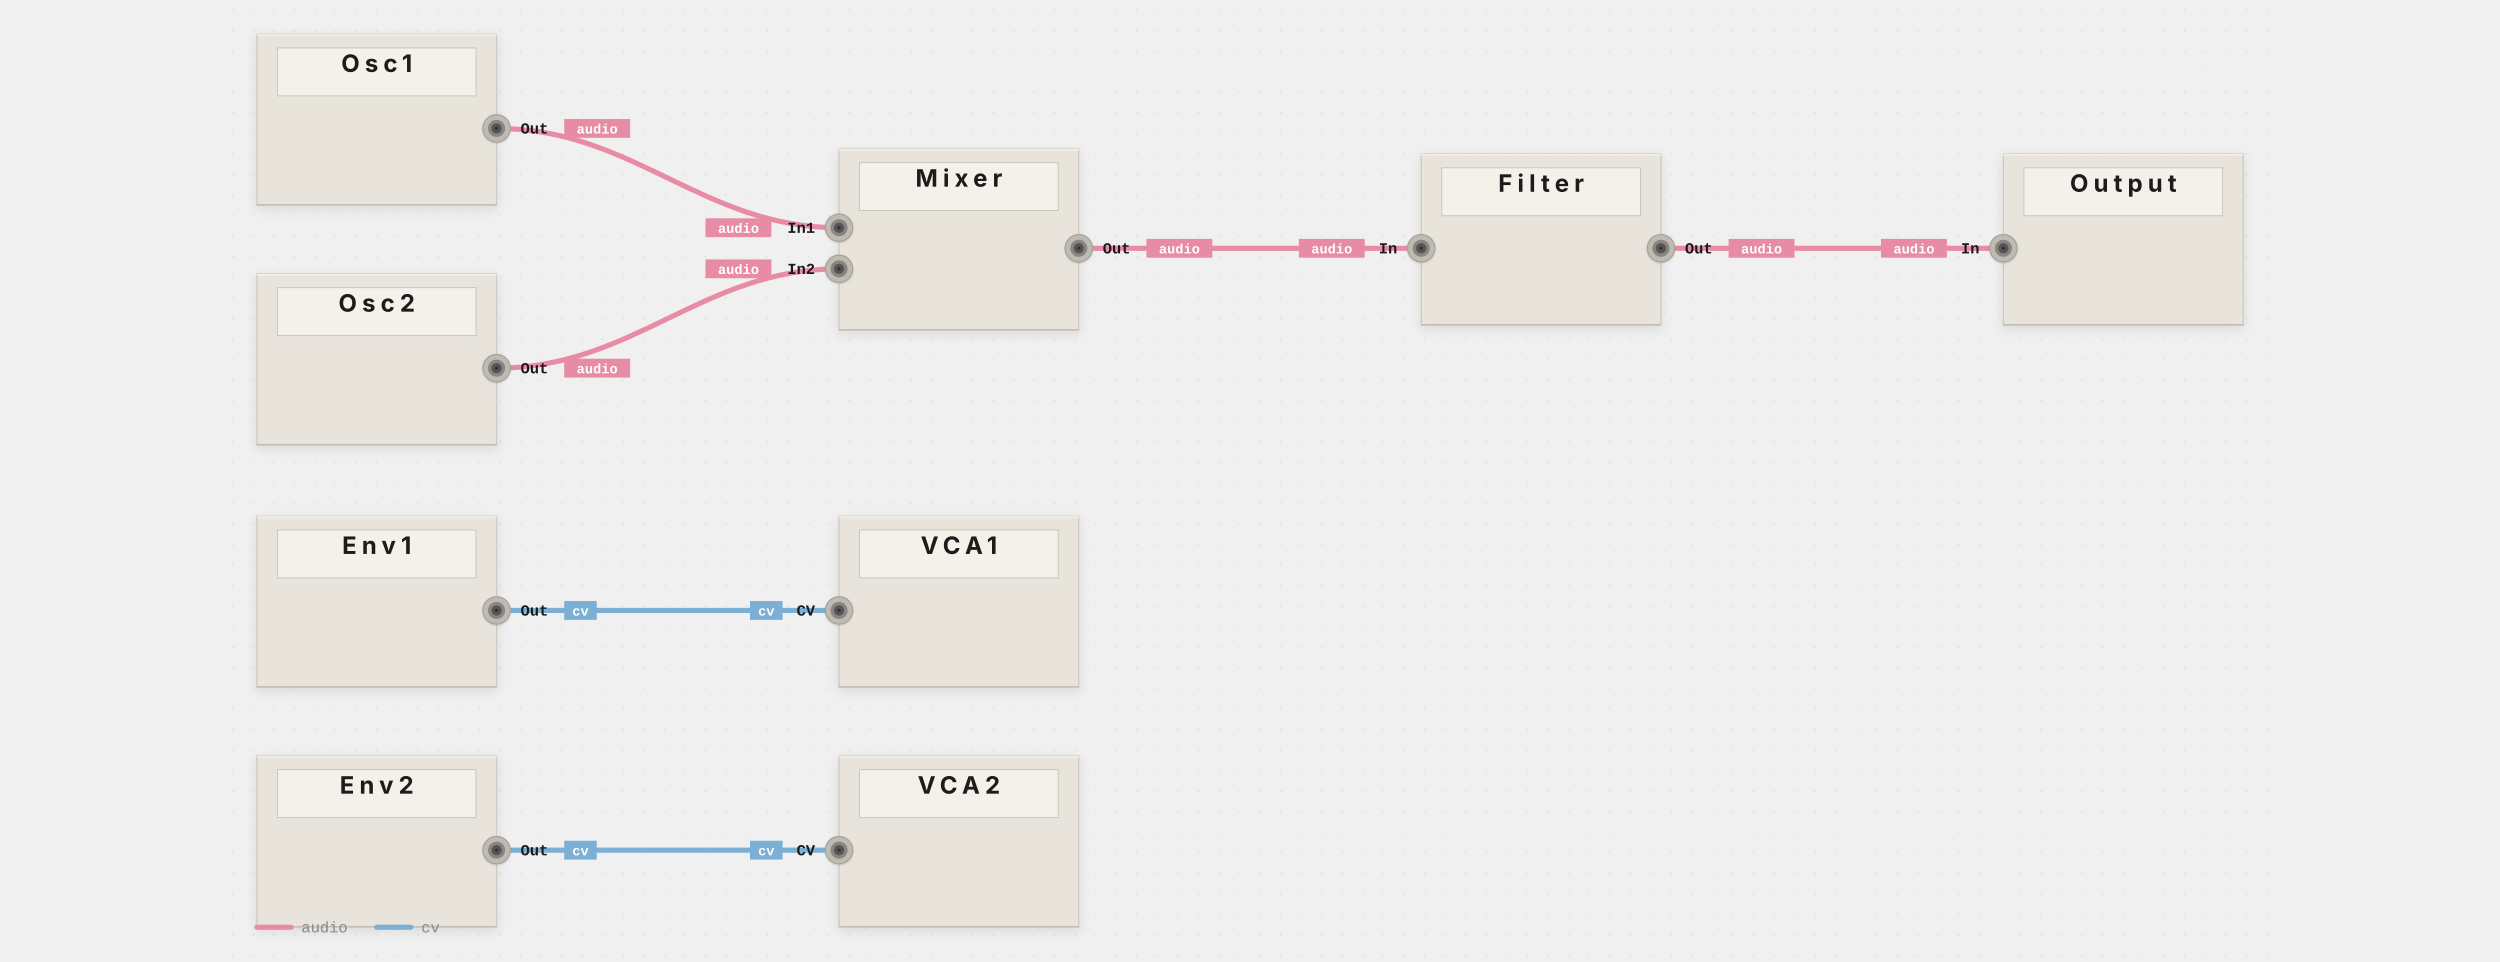
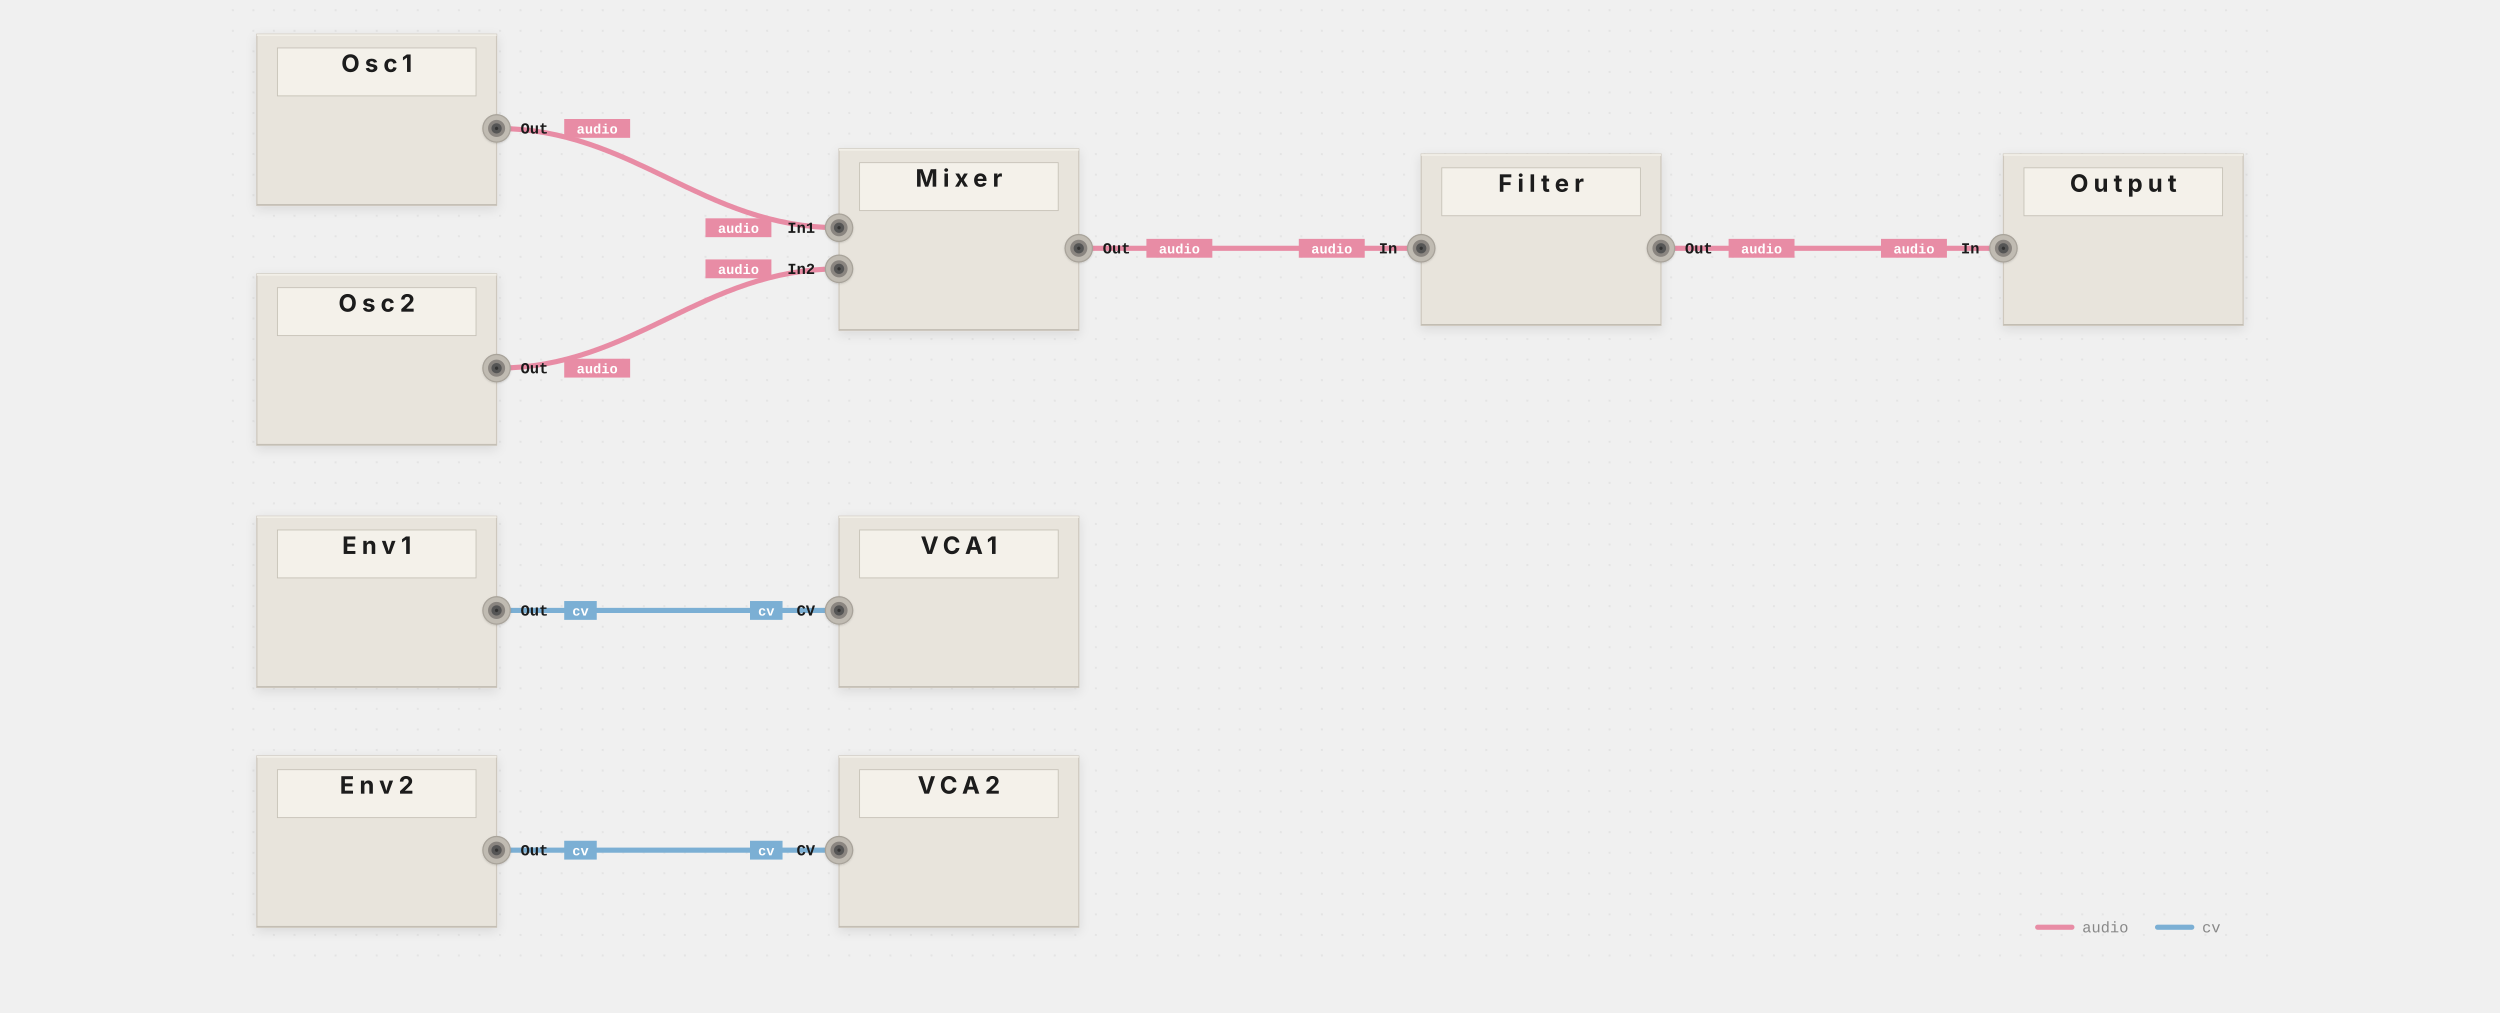
- <svg xmlns="http://www.w3.org/2000/svg" viewBox="-130 0 1460 561.5" width="100%" data-pf-min-width="1460" role="img" aria-labelledby="pf-20b819-title pf-20b819-desc">
+ <svg xmlns="http://www.w3.org/2000/svg" viewBox="-130 0 1460 591.5" width="100%" data-pf-min-width="1460" role="img" aria-labelledby="pf-c656c8-title pf-c656c8-desc">
  <style>@media print { .pf-panel, .pf-jack { filter: none; } }</style>
  <defs>
-     <filter id="pf-20b819-panel-shadow" x="-20%" y="-20%" width="140%" height="140%">
+     <filter id="pf-c656c8-panel-shadow" x="-20%" y="-20%" width="140%" height="140%">
      <feDropShadow dx="0" dy="2" stdDeviation="3" flood-opacity="0.1" />
    </filter>
-     <filter id="pf-20b819-jack-shadow" x="-20%" y="-20%" width="140%" height="140%">
+     <filter id="pf-c656c8-jack-shadow" x="-20%" y="-20%" width="140%" height="140%">
      <feDropShadow dx="0" dy="0.5" stdDeviation="0.8" flood-opacity="0.15" />
    </filter>
-     <pattern id="pf-20b819-dots" width="12" height="12" patternUnits="userSpaceOnUse">
+     <pattern id="pf-c656c8-dots" width="12" height="12" patternUnits="userSpaceOnUse">
      <circle cx="6" cy="6" r="0.5" fill="#aaaaaa" opacity="0.3" />
    </pattern>
  </defs>
  <g class="pf-layer-bg">
-     <rect width="1200" height="561.5" fill="url(#pf-20b819-dots)" />
+     <rect width="1200" height="561.5" fill="url(#pf-c656c8-dots)" />
  </g>
  <g class="pf-layer-cables">
    <path d="M 160 75 C 240 75, 280 133, 360 133" stroke="#e88ca5" stroke-width="3" fill="none" stroke-linecap="round" stroke-linejoin="round" data-connection="conn-0" data-signal="audio" />
    <path d="M 160 356.5 C 240 356.5, 280 356.5, 360 356.5" stroke="#7bafd4" stroke-width="3" fill="none" stroke-linecap="round" stroke-linejoin="round" data-connection="conn-1" data-signal="cv" />
    <path d="M 160 215 C 240 215, 280 157, 360 157" stroke="#e88ca5" stroke-width="3" fill="none" stroke-linecap="round" stroke-linejoin="round" data-connection="conn-2" data-signal="audio" />
    <path d="M 160 496.5 C 240 496.5, 280 496.5, 360 496.5" stroke="#7bafd4" stroke-width="3" fill="none" stroke-linecap="round" stroke-linejoin="round" data-connection="conn-3" data-signal="cv" />
    <path d="M 500 145 C 580 145, 620 145, 700 145" stroke="#e88ca5" stroke-width="3" fill="none" stroke-linecap="round" stroke-linejoin="round" data-connection="conn-4" data-signal="audio" />
    <path d="M 840 145 C 920 145, 960 145, 1040 145" stroke="#e88ca5" stroke-width="3" fill="none" stroke-linecap="round" stroke-linejoin="round" data-connection="conn-5" data-signal="audio" />
    <circle cx="160" cy="75" r="3.5" fill="#d47a93" />
    <circle cx="360" cy="133" r="3.5" fill="#d47a93" />
    <circle cx="160" cy="356.5" r="3.5" fill="#6a9ec3" />
    <circle cx="360" cy="356.5" r="3.5" fill="#6a9ec3" />
    <circle cx="160" cy="215" r="3.5" fill="#d47a93" />
    <circle cx="360" cy="157" r="3.5" fill="#d47a93" />
    <circle cx="160" cy="496.5" r="3.5" fill="#6a9ec3" />
    <circle cx="360" cy="496.5" r="3.5" fill="#6a9ec3" />
    <circle cx="500" cy="145" r="3.5" fill="#d47a93" />
    <circle cx="700" cy="145" r="3.5" fill="#d47a93" />
    <circle cx="840" cy="145" r="3.5" fill="#d47a93" />
    <circle cx="1040" cy="145" r="3.5" fill="#d47a93" />
  </g>
  <g class="pf-layer-panels">
-     <g data-module="Osc1" filter="url(#pf-20b819-panel-shadow)">
+     <g data-module="Osc1" filter="url(#pf-c656c8-panel-shadow)">
      <rect x="20" y="20" width="140" height="100" fill="#e8e4dc" stroke="#cec8be" stroke-width="0.75" rx="0" />
      <line x1="20" y1="20.5" x2="160" y2="20.5" stroke="#f2efe8" stroke-width="1" />
      <line x1="20" y1="119.5" x2="160" y2="119.5" stroke="#bdb8ae" stroke-width="0.5" />
      <rect x="32" y="28" width="116" height="28" fill="#f4f1ea" stroke="#c5c0b6" stroke-width="0.5" />
      <text x="90" y="42" text-anchor="middle" font-family="system-ui, -apple-system, BlinkMacSystemFont, 'Segoe UI', sans-serif" font-size="14" font-weight="700" fill="#1a1a1a" letter-spacing="3">Osc1</text>
    </g>
-     <g data-module="Mixer" filter="url(#pf-20b819-panel-shadow)">
+     <g data-module="Mixer" filter="url(#pf-c656c8-panel-shadow)">
      <rect x="360" y="87" width="140" height="106" fill="#e8e4dc" stroke="#cec8be" stroke-width="0.75" rx="0" />
      <line x1="360" y1="87.5" x2="500" y2="87.5" stroke="#f2efe8" stroke-width="1" />
      <line x1="360" y1="192.5" x2="500" y2="192.5" stroke="#bdb8ae" stroke-width="0.5" />
      <rect x="372" y="95" width="116" height="28" fill="#f4f1ea" stroke="#c5c0b6" stroke-width="0.5" />
      <text x="430" y="109" text-anchor="middle" font-family="system-ui, -apple-system, BlinkMacSystemFont, 'Segoe UI', sans-serif" font-size="14" font-weight="700" fill="#1a1a1a" letter-spacing="3">Mixer</text>
    </g>
-     <g data-module="Env1" filter="url(#pf-20b819-panel-shadow)">
+     <g data-module="Env1" filter="url(#pf-c656c8-panel-shadow)">
      <rect x="20" y="301.5" width="140" height="100" fill="#e8e4dc" stroke="#cec8be" stroke-width="0.75" rx="0" />
      <line x1="20" y1="302" x2="160" y2="302" stroke="#f2efe8" stroke-width="1" />
      <line x1="20" y1="401" x2="160" y2="401" stroke="#bdb8ae" stroke-width="0.5" />
      <rect x="32" y="309.5" width="116" height="28" fill="#f4f1ea" stroke="#c5c0b6" stroke-width="0.5" />
      <text x="90" y="323.5" text-anchor="middle" font-family="system-ui, -apple-system, BlinkMacSystemFont, 'Segoe UI', sans-serif" font-size="14" font-weight="700" fill="#1a1a1a" letter-spacing="3">Env1</text>
    </g>
-     <g data-module="VCA1" filter="url(#pf-20b819-panel-shadow)">
+     <g data-module="VCA1" filter="url(#pf-c656c8-panel-shadow)">
      <rect x="360" y="301.5" width="140" height="100" fill="#e8e4dc" stroke="#cec8be" stroke-width="0.75" rx="0" />
      <line x1="360" y1="302" x2="500" y2="302" stroke="#f2efe8" stroke-width="1" />
      <line x1="360" y1="401" x2="500" y2="401" stroke="#bdb8ae" stroke-width="0.5" />
      <rect x="372" y="309.5" width="116" height="28" fill="#f4f1ea" stroke="#c5c0b6" stroke-width="0.5" />
      <text x="430" y="323.5" text-anchor="middle" font-family="system-ui, -apple-system, BlinkMacSystemFont, 'Segoe UI', sans-serif" font-size="14" font-weight="700" fill="#1a1a1a" letter-spacing="3">VCA1</text>
    </g>
-     <g data-module="Osc2" filter="url(#pf-20b819-panel-shadow)">
+     <g data-module="Osc2" filter="url(#pf-c656c8-panel-shadow)">
      <rect x="20" y="160" width="140" height="100" fill="#e8e4dc" stroke="#cec8be" stroke-width="0.75" rx="0" />
      <line x1="20" y1="160.5" x2="160" y2="160.5" stroke="#f2efe8" stroke-width="1" />
      <line x1="20" y1="259.5" x2="160" y2="259.5" stroke="#bdb8ae" stroke-width="0.5" />
      <rect x="32" y="168" width="116" height="28" fill="#f4f1ea" stroke="#c5c0b6" stroke-width="0.5" />
      <text x="90" y="182" text-anchor="middle" font-family="system-ui, -apple-system, BlinkMacSystemFont, 'Segoe UI', sans-serif" font-size="14" font-weight="700" fill="#1a1a1a" letter-spacing="3">Osc2</text>
    </g>
-     <g data-module="Env2" filter="url(#pf-20b819-panel-shadow)">
+     <g data-module="Env2" filter="url(#pf-c656c8-panel-shadow)">
      <rect x="20" y="441.5" width="140" height="100" fill="#e8e4dc" stroke="#cec8be" stroke-width="0.75" rx="0" />
      <line x1="20" y1="442" x2="160" y2="442" stroke="#f2efe8" stroke-width="1" />
      <line x1="20" y1="541" x2="160" y2="541" stroke="#bdb8ae" stroke-width="0.5" />
      <rect x="32" y="449.5" width="116" height="28" fill="#f4f1ea" stroke="#c5c0b6" stroke-width="0.5" />
      <text x="90" y="463.5" text-anchor="middle" font-family="system-ui, -apple-system, BlinkMacSystemFont, 'Segoe UI', sans-serif" font-size="14" font-weight="700" fill="#1a1a1a" letter-spacing="3">Env2</text>
    </g>
-     <g data-module="VCA2" filter="url(#pf-20b819-panel-shadow)">
+     <g data-module="VCA2" filter="url(#pf-c656c8-panel-shadow)">
      <rect x="360" y="441.5" width="140" height="100" fill="#e8e4dc" stroke="#cec8be" stroke-width="0.75" rx="0" />
      <line x1="360" y1="442" x2="500" y2="442" stroke="#f2efe8" stroke-width="1" />
      <line x1="360" y1="541" x2="500" y2="541" stroke="#bdb8ae" stroke-width="0.5" />
      <rect x="372" y="449.5" width="116" height="28" fill="#f4f1ea" stroke="#c5c0b6" stroke-width="0.5" />
      <text x="430" y="463.5" text-anchor="middle" font-family="system-ui, -apple-system, BlinkMacSystemFont, 'Segoe UI', sans-serif" font-size="14" font-weight="700" fill="#1a1a1a" letter-spacing="3">VCA2</text>
    </g>
-     <g data-module="Filter" filter="url(#pf-20b819-panel-shadow)">
+     <g data-module="Filter" filter="url(#pf-c656c8-panel-shadow)">
      <rect x="700" y="90" width="140" height="100" fill="#e8e4dc" stroke="#cec8be" stroke-width="0.75" rx="0" />
      <line x1="700" y1="90.5" x2="840" y2="90.5" stroke="#f2efe8" stroke-width="1" />
      <line x1="700" y1="189.5" x2="840" y2="189.5" stroke="#bdb8ae" stroke-width="0.5" />
      <rect x="712" y="98" width="116" height="28" fill="#f4f1ea" stroke="#c5c0b6" stroke-width="0.5" />
      <text x="770" y="112" text-anchor="middle" font-family="system-ui, -apple-system, BlinkMacSystemFont, 'Segoe UI', sans-serif" font-size="14" font-weight="700" fill="#1a1a1a" letter-spacing="3">Filter</text>
    </g>
-     <g data-module="Output" filter="url(#pf-20b819-panel-shadow)">
+     <g data-module="Output" filter="url(#pf-c656c8-panel-shadow)">
      <rect x="1040" y="90" width="140" height="100" fill="#e8e4dc" stroke="#cec8be" stroke-width="0.75" rx="0" />
      <line x1="1040" y1="90.5" x2="1180" y2="90.5" stroke="#f2efe8" stroke-width="1" />
      <line x1="1040" y1="189.5" x2="1180" y2="189.5" stroke="#bdb8ae" stroke-width="0.5" />
      <rect x="1052" y="98" width="116" height="28" fill="#f4f1ea" stroke="#c5c0b6" stroke-width="0.5" />
      <text x="1110" y="112" text-anchor="middle" font-family="system-ui, -apple-system, BlinkMacSystemFont, 'Segoe UI', sans-serif" font-size="14" font-weight="700" fill="#1a1a1a" letter-spacing="3">Output</text>
    </g>
  </g>
  <g class="pf-layer-params" />
  <g class="pf-layer-jacks">
-     <g data-port="osc1.out" filter="url(#pf-20b819-jack-shadow)">
+     <g data-port="osc1.out" filter="url(#pf-c656c8-jack-shadow)">
      <circle cx="160" cy="75" r="8" fill="#c0bbb2" stroke="#a8a39a" stroke-width="0.75" />
      <circle cx="160" cy="75" r="5" fill="#8a8580" />
      <circle cx="160" cy="75" r="3" fill="#555555" />
      <circle cx="160" cy="75" r="1" fill="#333333" />
    </g>
-     <g data-port="mixer.in1" filter="url(#pf-20b819-jack-shadow)">
+     <g data-port="mixer.in1" filter="url(#pf-c656c8-jack-shadow)">
      <circle cx="360" cy="133" r="8" fill="#c0bbb2" stroke="#a8a39a" stroke-width="0.75" />
      <circle cx="360" cy="133" r="5" fill="#8a8580" />
      <circle cx="360" cy="133" r="3" fill="#555555" />
      <circle cx="360" cy="133" r="1" fill="#333333" />
    </g>
-     <g data-port="mixer.in2" filter="url(#pf-20b819-jack-shadow)">
+     <g data-port="mixer.in2" filter="url(#pf-c656c8-jack-shadow)">
      <circle cx="360" cy="157" r="8" fill="#c0bbb2" stroke="#a8a39a" stroke-width="0.75" />
      <circle cx="360" cy="157" r="5" fill="#8a8580" />
      <circle cx="360" cy="157" r="3" fill="#555555" />
      <circle cx="360" cy="157" r="1" fill="#333333" />
    </g>
-     <g data-port="mixer.out" filter="url(#pf-20b819-jack-shadow)">
+     <g data-port="mixer.out" filter="url(#pf-c656c8-jack-shadow)">
      <circle cx="500" cy="145" r="8" fill="#c0bbb2" stroke="#a8a39a" stroke-width="0.75" />
      <circle cx="500" cy="145" r="5" fill="#8a8580" />
      <circle cx="500" cy="145" r="3" fill="#555555" />
      <circle cx="500" cy="145" r="1" fill="#333333" />
    </g>
-     <g data-port="env1.out" filter="url(#pf-20b819-jack-shadow)">
+     <g data-port="env1.out" filter="url(#pf-c656c8-jack-shadow)">
      <circle cx="160" cy="356.5" r="8" fill="#c0bbb2" stroke="#a8a39a" stroke-width="0.75" />
      <circle cx="160" cy="356.5" r="5" fill="#8a8580" />
      <circle cx="160" cy="356.5" r="3" fill="#555555" />
      <circle cx="160" cy="356.5" r="1" fill="#333333" />
    </g>
-     <g data-port="vca1.cv" filter="url(#pf-20b819-jack-shadow)">
+     <g data-port="vca1.cv" filter="url(#pf-c656c8-jack-shadow)">
      <circle cx="360" cy="356.5" r="8" fill="#c0bbb2" stroke="#a8a39a" stroke-width="0.75" />
      <circle cx="360" cy="356.5" r="5" fill="#8a8580" />
      <circle cx="360" cy="356.5" r="3" fill="#555555" />
      <circle cx="360" cy="356.5" r="1" fill="#333333" />
    </g>
-     <g data-port="osc2.out" filter="url(#pf-20b819-jack-shadow)">
+     <g data-port="osc2.out" filter="url(#pf-c656c8-jack-shadow)">
      <circle cx="160" cy="215" r="8" fill="#c0bbb2" stroke="#a8a39a" stroke-width="0.75" />
      <circle cx="160" cy="215" r="5" fill="#8a8580" />
      <circle cx="160" cy="215" r="3" fill="#555555" />
      <circle cx="160" cy="215" r="1" fill="#333333" />
    </g>
-     <g data-port="env2.out" filter="url(#pf-20b819-jack-shadow)">
+     <g data-port="env2.out" filter="url(#pf-c656c8-jack-shadow)">
      <circle cx="160" cy="496.5" r="8" fill="#c0bbb2" stroke="#a8a39a" stroke-width="0.75" />
      <circle cx="160" cy="496.5" r="5" fill="#8a8580" />
      <circle cx="160" cy="496.5" r="3" fill="#555555" />
      <circle cx="160" cy="496.5" r="1" fill="#333333" />
    </g>
-     <g data-port="vca2.cv" filter="url(#pf-20b819-jack-shadow)">
+     <g data-port="vca2.cv" filter="url(#pf-c656c8-jack-shadow)">
      <circle cx="360" cy="496.5" r="8" fill="#c0bbb2" stroke="#a8a39a" stroke-width="0.75" />
      <circle cx="360" cy="496.5" r="5" fill="#8a8580" />
      <circle cx="360" cy="496.5" r="3" fill="#555555" />
      <circle cx="360" cy="496.5" r="1" fill="#333333" />
    </g>
-     <g data-port="filter.in" filter="url(#pf-20b819-jack-shadow)">
+     <g data-port="filter.in" filter="url(#pf-c656c8-jack-shadow)">
      <circle cx="700" cy="145" r="8" fill="#c0bbb2" stroke="#a8a39a" stroke-width="0.75" />
      <circle cx="700" cy="145" r="5" fill="#8a8580" />
      <circle cx="700" cy="145" r="3" fill="#555555" />
      <circle cx="700" cy="145" r="1" fill="#333333" />
    </g>
-     <g data-port="filter.out" filter="url(#pf-20b819-jack-shadow)">
+     <g data-port="filter.out" filter="url(#pf-c656c8-jack-shadow)">
      <circle cx="840" cy="145" r="8" fill="#c0bbb2" stroke="#a8a39a" stroke-width="0.75" />
      <circle cx="840" cy="145" r="5" fill="#8a8580" />
      <circle cx="840" cy="145" r="3" fill="#555555" />
      <circle cx="840" cy="145" r="1" fill="#333333" />
    </g>
-     <g data-port="output.in" filter="url(#pf-20b819-jack-shadow)">
+     <g data-port="output.in" filter="url(#pf-c656c8-jack-shadow)">
      <circle cx="1040" cy="145" r="8" fill="#c0bbb2" stroke="#a8a39a" stroke-width="0.75" />
      <circle cx="1040" cy="145" r="5" fill="#8a8580" />
      <circle cx="1040" cy="145" r="3" fill="#555555" />
      <circle cx="1040" cy="145" r="1" fill="#333333" />
    </g>
  </g>
  <g class="pf-layer-labels">
    <text x="174" y="78" font-family="'SF Mono', 'Fira Code', Consolas, 'Courier New', monospace" font-size="9" fill="#1a1a1a" font-weight="600" text-anchor="start">Out</text>
    <rect class="pf-port-pill" x="199.5" y="69.5" width="38.5" height="11" rx="0" fill="#e88ca5" data-signal="audio" />
    <text class="pf-port-pill-text" x="218.75" y="78" text-anchor="middle" font-family="'SF Mono', 'Fira Code', Consolas, 'Courier New', monospace" font-size="8" fill="#ffffff" font-weight="600">audio</text>
    <text x="346" y="136" font-family="'SF Mono', 'Fira Code', Consolas, 'Courier New', monospace" font-size="9" fill="#1a1a1a" font-weight="600" text-anchor="end">In1</text>
    <rect class="pf-port-pill" x="282" y="127.5" width="38.5" height="11" rx="0" fill="#e88ca5" data-signal="audio" />
    <text class="pf-port-pill-text" x="301.25" y="136" text-anchor="middle" font-family="'SF Mono', 'Fira Code', Consolas, 'Courier New', monospace" font-size="8" fill="#ffffff" font-weight="600">audio</text>
    <text x="346" y="160" font-family="'SF Mono', 'Fira Code', Consolas, 'Courier New', monospace" font-size="9" fill="#1a1a1a" font-weight="600" text-anchor="end">In2</text>
    <rect class="pf-port-pill" x="282" y="151.5" width="38.5" height="11" rx="0" fill="#e88ca5" data-signal="audio" />
    <text class="pf-port-pill-text" x="301.25" y="160" text-anchor="middle" font-family="'SF Mono', 'Fira Code', Consolas, 'Courier New', monospace" font-size="8" fill="#ffffff" font-weight="600">audio</text>
    <text x="514" y="148" font-family="'SF Mono', 'Fira Code', Consolas, 'Courier New', monospace" font-size="9" fill="#1a1a1a" font-weight="600" text-anchor="start">Out</text>
    <rect class="pf-port-pill" x="539.5" y="139.5" width="38.5" height="11" rx="0" fill="#e88ca5" data-signal="audio" />
    <text class="pf-port-pill-text" x="558.75" y="148" text-anchor="middle" font-family="'SF Mono', 'Fira Code', Consolas, 'Courier New', monospace" font-size="8" fill="#ffffff" font-weight="600">audio</text>
    <text x="174" y="359.5" font-family="'SF Mono', 'Fira Code', Consolas, 'Courier New', monospace" font-size="9" fill="#1a1a1a" font-weight="600" text-anchor="start">Out</text>
    <rect class="pf-port-pill" x="199.5" y="351" width="19" height="11" rx="0" fill="#7bafd4" data-signal="cv" />
    <text class="pf-port-pill-text" x="209" y="359.5" text-anchor="middle" font-family="'SF Mono', 'Fira Code', Consolas, 'Courier New', monospace" font-size="8" fill="#ffffff" font-weight="600">cv</text>
    <text x="346" y="359.5" font-family="'SF Mono', 'Fira Code', Consolas, 'Courier New', monospace" font-size="9" fill="#1a1a1a" font-weight="600" text-anchor="end">CV</text>
    <rect class="pf-port-pill" x="308" y="351" width="19" height="11" rx="0" fill="#7bafd4" data-signal="cv" />
    <text class="pf-port-pill-text" x="317.5" y="359.5" text-anchor="middle" font-family="'SF Mono', 'Fira Code', Consolas, 'Courier New', monospace" font-size="8" fill="#ffffff" font-weight="600">cv</text>
    <text x="174" y="218" font-family="'SF Mono', 'Fira Code', Consolas, 'Courier New', monospace" font-size="9" fill="#1a1a1a" font-weight="600" text-anchor="start">Out</text>
    <rect class="pf-port-pill" x="199.5" y="209.5" width="38.5" height="11" rx="0" fill="#e88ca5" data-signal="audio" />
    <text class="pf-port-pill-text" x="218.75" y="218" text-anchor="middle" font-family="'SF Mono', 'Fira Code', Consolas, 'Courier New', monospace" font-size="8" fill="#ffffff" font-weight="600">audio</text>
    <text x="174" y="499.5" font-family="'SF Mono', 'Fira Code', Consolas, 'Courier New', monospace" font-size="9" fill="#1a1a1a" font-weight="600" text-anchor="start">Out</text>
    <rect class="pf-port-pill" x="199.5" y="491" width="19" height="11" rx="0" fill="#7bafd4" data-signal="cv" />
    <text class="pf-port-pill-text" x="209" y="499.5" text-anchor="middle" font-family="'SF Mono', 'Fira Code', Consolas, 'Courier New', monospace" font-size="8" fill="#ffffff" font-weight="600">cv</text>
    <text x="346" y="499.5" font-family="'SF Mono', 'Fira Code', Consolas, 'Courier New', monospace" font-size="9" fill="#1a1a1a" font-weight="600" text-anchor="end">CV</text>
    <rect class="pf-port-pill" x="308" y="491" width="19" height="11" rx="0" fill="#7bafd4" data-signal="cv" />
    <text class="pf-port-pill-text" x="317.5" y="499.5" text-anchor="middle" font-family="'SF Mono', 'Fira Code', Consolas, 'Courier New', monospace" font-size="8" fill="#ffffff" font-weight="600">cv</text>
    <text x="686" y="148" font-family="'SF Mono', 'Fira Code', Consolas, 'Courier New', monospace" font-size="9" fill="#1a1a1a" font-weight="600" text-anchor="end">In</text>
    <rect class="pf-port-pill" x="628.5" y="139.5" width="38.5" height="11" rx="0" fill="#e88ca5" data-signal="audio" />
    <text class="pf-port-pill-text" x="647.75" y="148" text-anchor="middle" font-family="'SF Mono', 'Fira Code', Consolas, 'Courier New', monospace" font-size="8" fill="#ffffff" font-weight="600">audio</text>
    <text x="854" y="148" font-family="'SF Mono', 'Fira Code', Consolas, 'Courier New', monospace" font-size="9" fill="#1a1a1a" font-weight="600" text-anchor="start">Out</text>
    <rect class="pf-port-pill" x="879.5" y="139.5" width="38.5" height="11" rx="0" fill="#e88ca5" data-signal="audio" />
    <text class="pf-port-pill-text" x="898.75" y="148" text-anchor="middle" font-family="'SF Mono', 'Fira Code', Consolas, 'Courier New', monospace" font-size="8" fill="#ffffff" font-weight="600">audio</text>
    <text x="1026" y="148" font-family="'SF Mono', 'Fira Code', Consolas, 'Courier New', monospace" font-size="9" fill="#1a1a1a" font-weight="600" text-anchor="end">In</text>
    <rect class="pf-port-pill" x="968.5" y="139.5" width="38.5" height="11" rx="0" fill="#e88ca5" data-signal="audio" />
    <text class="pf-port-pill-text" x="987.75" y="148" text-anchor="middle" font-family="'SF Mono', 'Fira Code', Consolas, 'Courier New', monospace" font-size="8" fill="#ffffff" font-weight="600">audio</text>
  </g>
  <g class="pf-layer-annotations" />
  <g class="pf-layer-legend">
-     <g transform="translate(20, 541.5)">
+     <g transform="translate(1060, 541.5)">
      <line x1="0" y1="0" x2="20" y2="0" stroke="#e88ca5" stroke-width="3" stroke-linecap="round" />
      <text x="26" y="3" font-family="'SF Mono', 'Fira Code', Consolas, 'Courier New', monospace" font-size="9" fill="#888888">audio</text>
    </g>
-     <g transform="translate(90, 541.5)">
+     <g transform="translate(1130, 541.5)">
      <line x1="0" y1="0" x2="20" y2="0" stroke="#7bafd4" stroke-width="3" stroke-linecap="round" />
      <text x="26" y="3" font-family="'SF Mono', 'Fira Code', Consolas, 'Courier New', monospace" font-size="9" fill="#888888">cv</text>
    </g>
  </g>
</svg>
